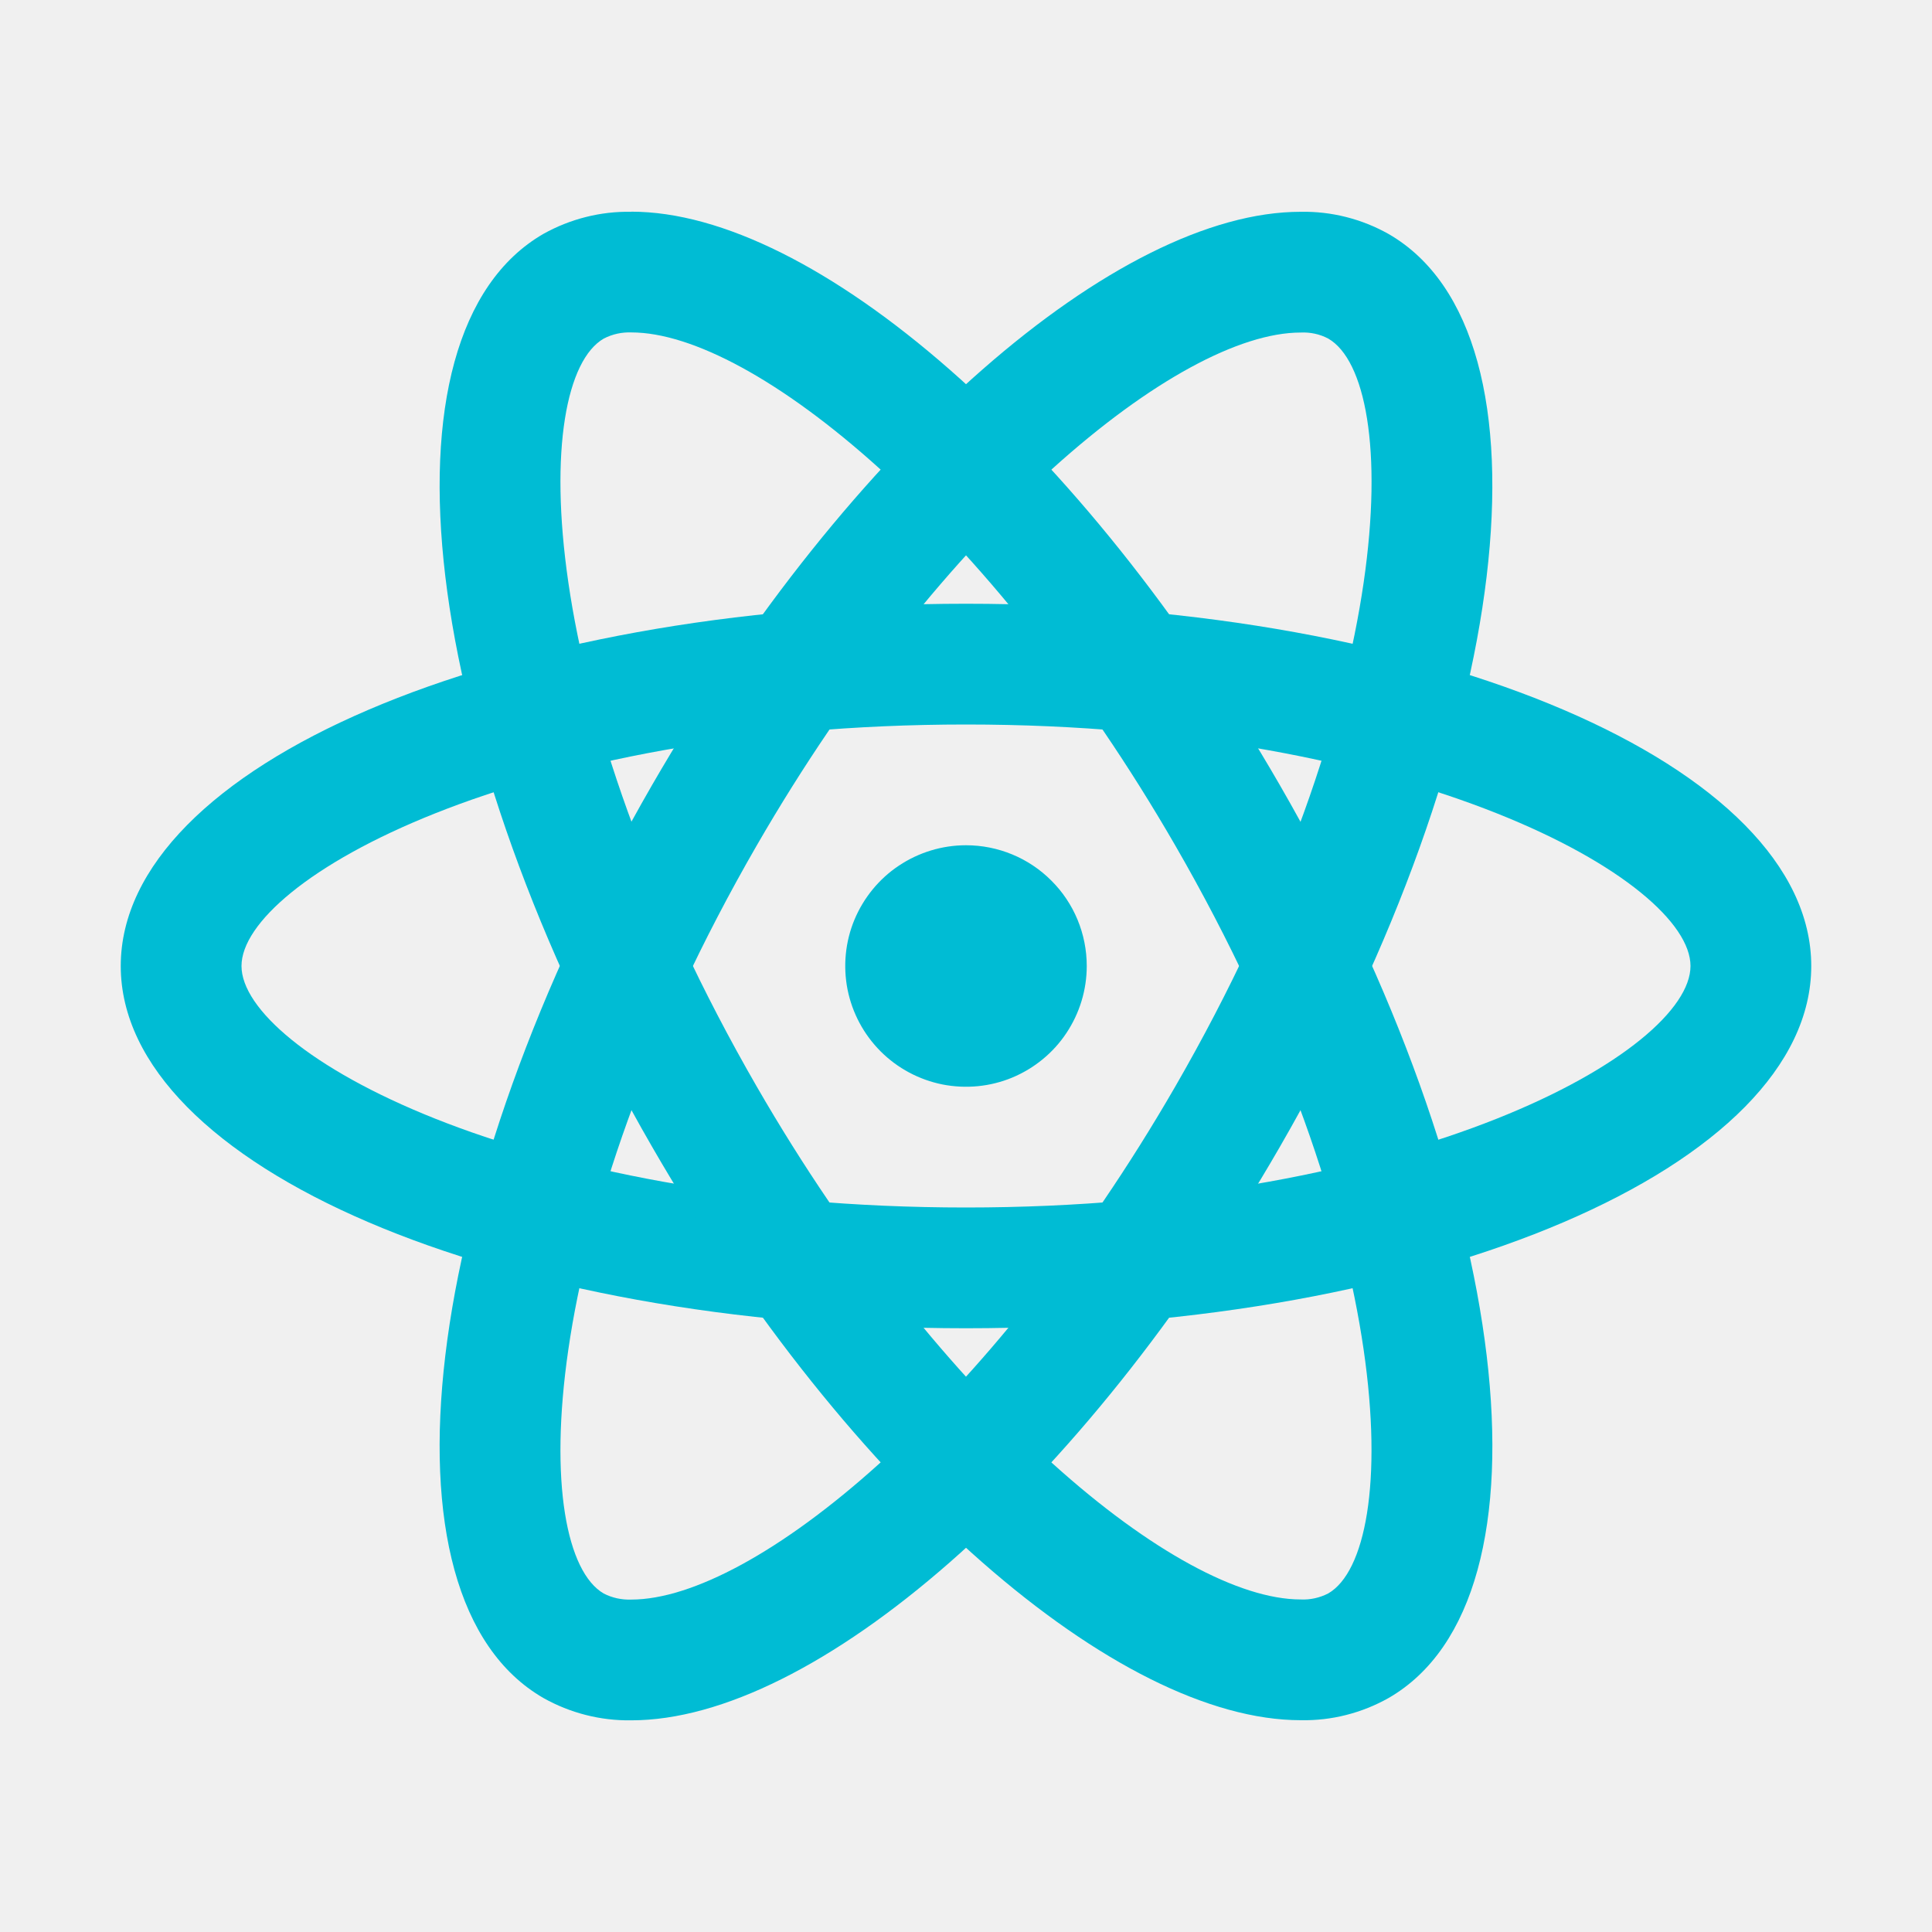
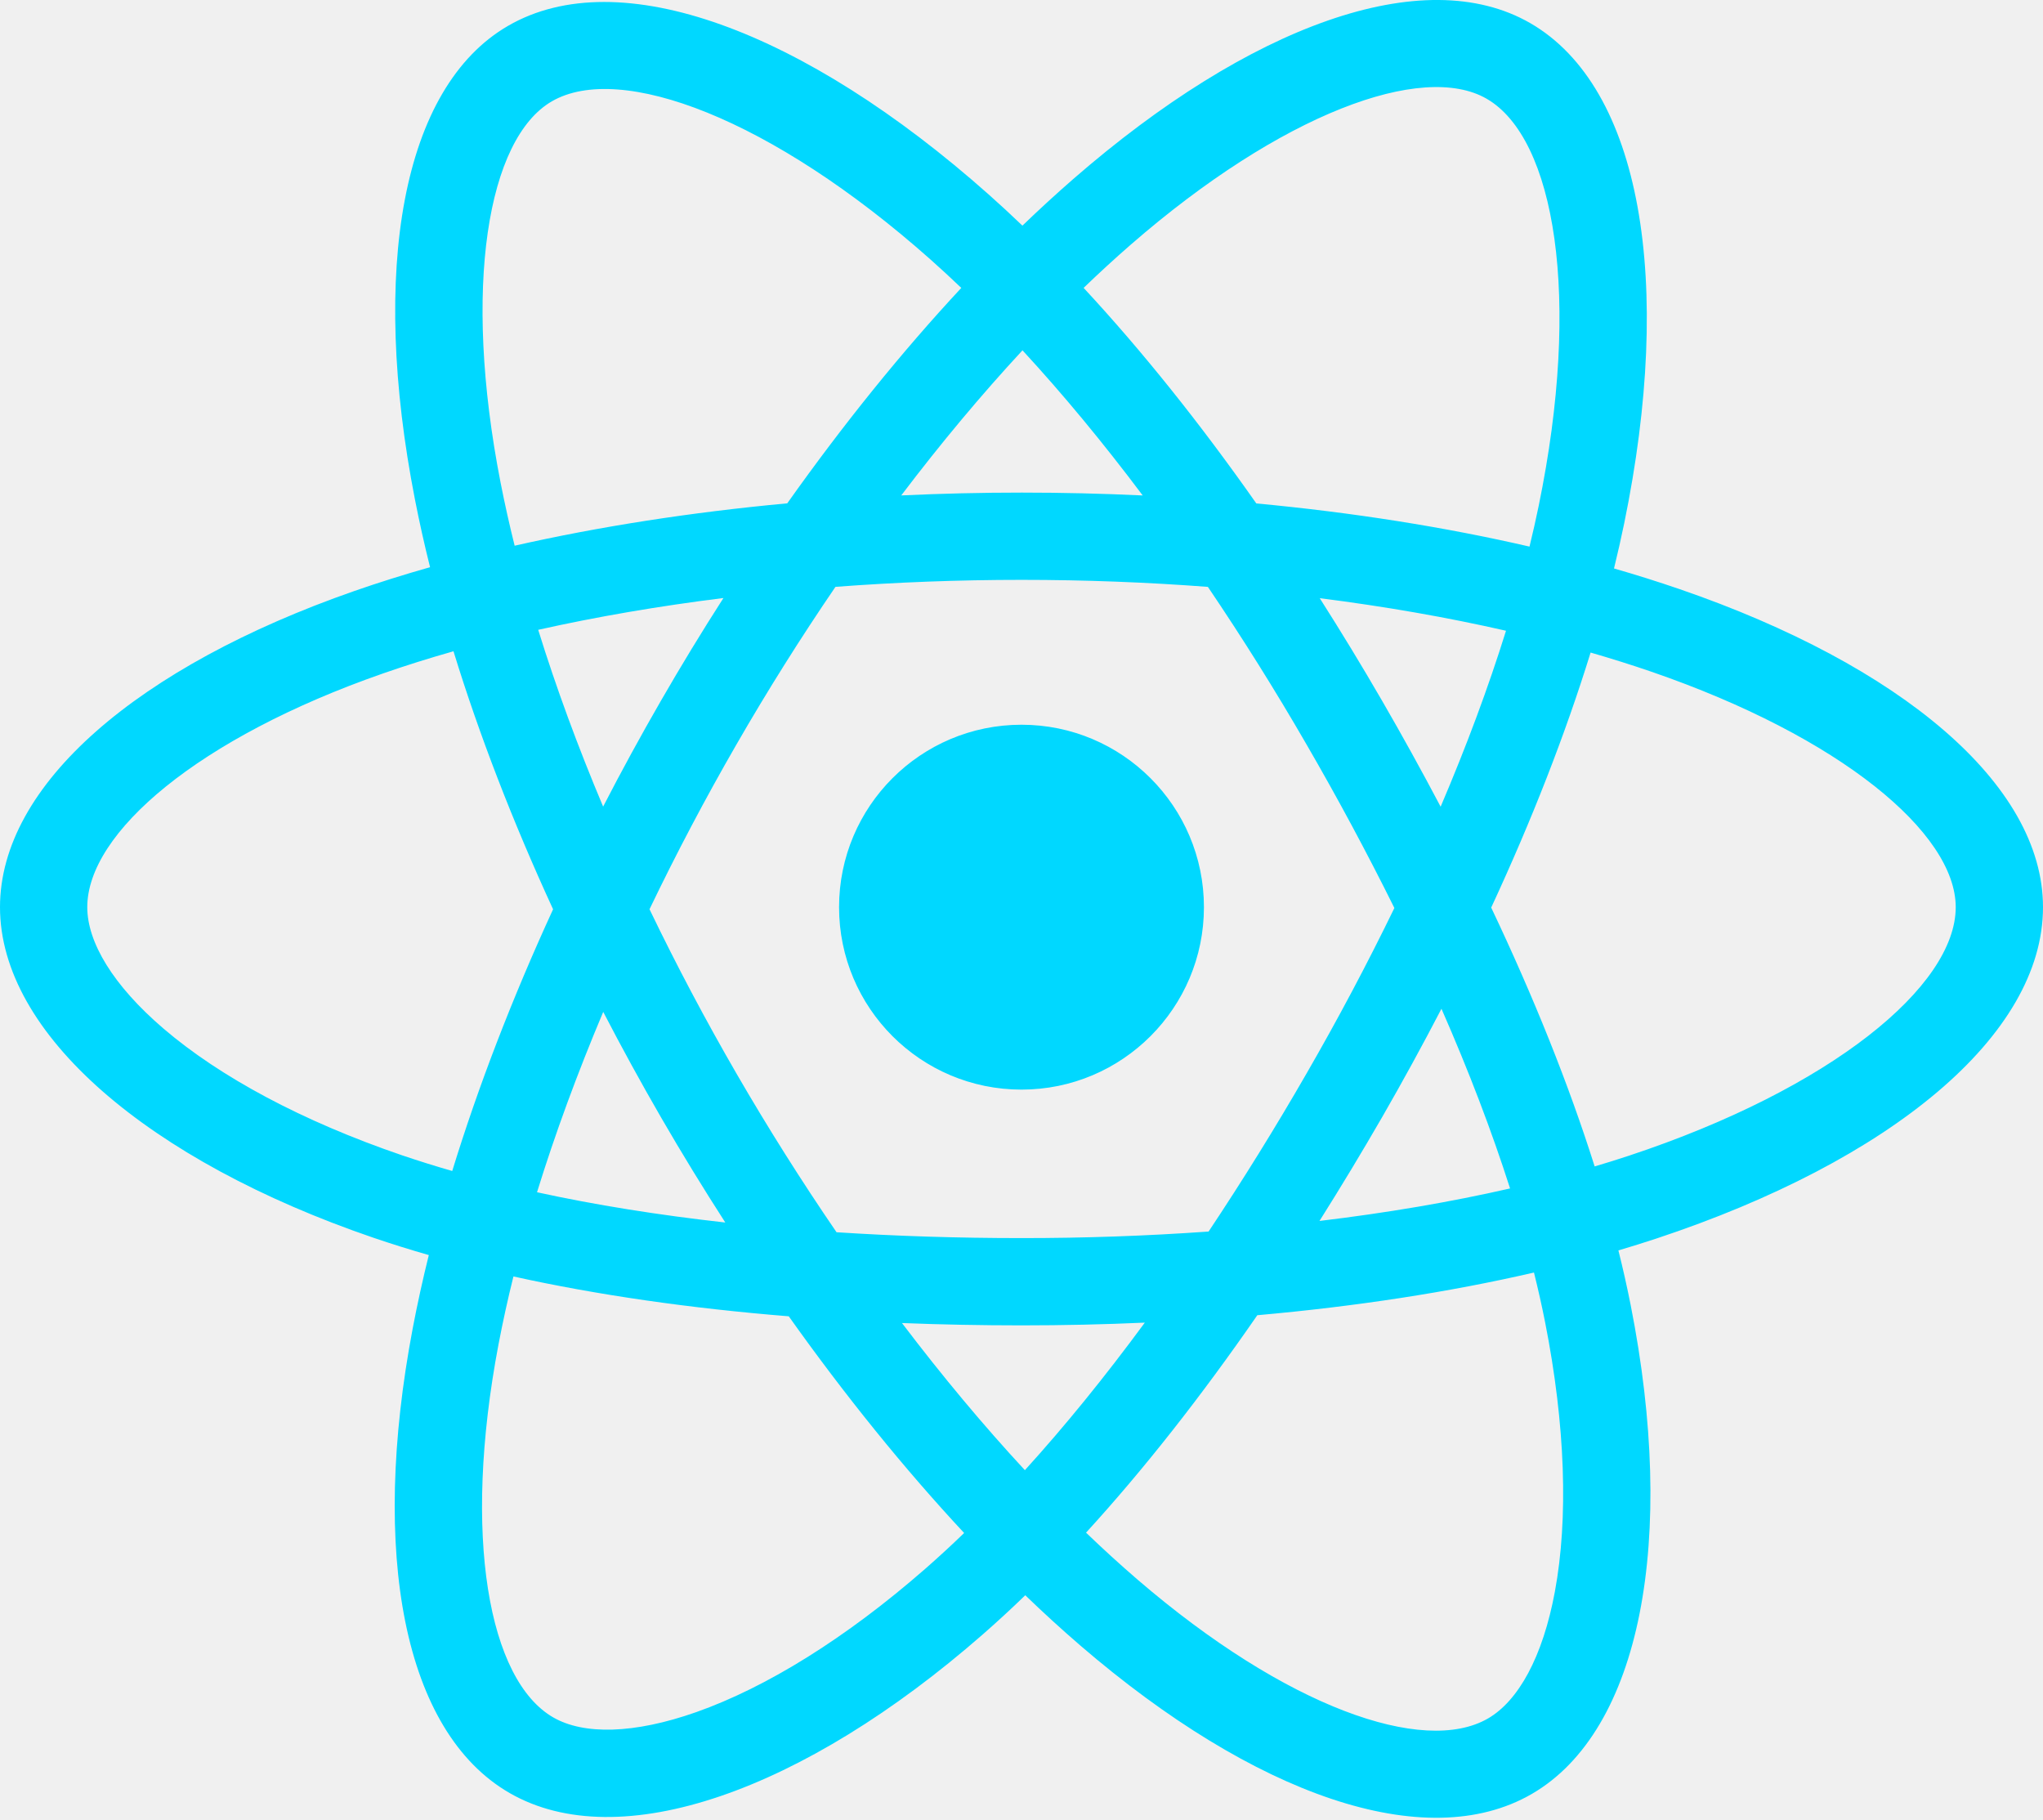
- <svg xmlns="http://www.w3.org/2000/svg" width="16" height="16" viewBox="0 0 16 16" fill="none">
-   <path d="M8 6C11.722 6 14 7.295 14 8C14 8.705 11.722 10 8 10C4.278 10 2 8.705 2 8C2 7.295 4.278 6 8 6ZM8 5C4.134 5 1 6.343 1 8C1 9.657 4.134 11 8 11C11.866 11 15 9.657 15 8C15 6.343 11.866 5 8 5Z" fill="#00BCD4" />
-   <path d="M8 7C7.802 7 7.609 7.059 7.444 7.169C7.28 7.278 7.152 7.435 7.076 7.617C7 7.8 6.981 8.001 7.019 8.195C7.058 8.389 7.153 8.567 7.293 8.707C7.433 8.847 7.611 8.942 7.805 8.981C7.999 9.019 8.2 9 8.383 8.924C8.565 8.848 8.722 8.72 8.831 8.556C8.941 8.391 9 8.198 9 8C9 7.735 8.895 7.48 8.707 7.293C8.52 7.105 8.265 7 8 7Z" fill="#00BCD4" />
-   <path d="M5.229 2.753C6.237 2.753 8.197 4.342 9.732 7C11.593 10.223 11.61 12.843 11 13.196C10.93 13.232 10.851 13.25 10.771 13.246C9.763 13.246 7.802 11.658 6.268 9C4.407 5.776 4.389 3.156 5 2.804C5.071 2.767 5.15 2.75 5.229 2.753ZM5.228 1.754C4.974 1.749 4.722 1.813 4.5 1.937C3.065 2.766 3.469 6.152 5.402 9.5C7.044 12.345 9.262 14.246 10.772 14.246C11.027 14.251 11.278 14.187 11.5 14.062C12.935 13.234 12.531 9.848 10.598 6.5C8.956 3.655 6.738 1.753 5.228 1.753L5.228 1.754Z" fill="#00BCD4" />
-   <path d="M10.771 2.754C10.851 2.75 10.93 2.767 11 2.804C11.611 3.157 11.593 5.777 9.732 9C8.197 11.658 6.237 13.247 5.228 13.247C5.149 13.25 5.07 13.233 5 13.197C4.389 12.843 4.407 10.223 6.268 7C7.803 4.342 9.763 2.754 10.771 2.754ZM10.771 1.754C9.261 1.754 7.044 3.656 5.401 6.5C3.469 9.848 3.065 13.234 4.5 14.062C4.722 14.187 4.974 14.251 5.228 14.247C6.738 14.247 8.956 12.345 10.598 9.5C12.53 6.152 12.935 2.766 11.5 1.938C11.278 1.813 11.026 1.749 10.771 1.754Z" fill="#00BCD4" />
+ <svg xmlns="http://www.w3.org/2000/svg" width="64" height="57" viewBox="0 0 64 57" fill="none">
+   <g clip-path="url(#clip0_2013_27)">
+     <path d="M52.621 18.456C51.94 18.222 51.253 18.006 50.561 17.807C50.677 17.332 50.784 16.863 50.879 16.401C52.438 8.831 51.419 2.732 47.937 0.724C44.598 -1.201 39.138 0.807 33.623 5.606C33.08 6.08 32.548 6.567 32.029 7.068C31.682 6.735 31.329 6.409 30.969 6.089C25.19 0.957 19.397 -1.206 15.918 0.808C12.582 2.739 11.595 8.472 12.999 15.647C13.138 16.358 13.296 17.064 13.472 17.767C12.652 18 11.861 18.248 11.103 18.512C4.327 20.875 0 24.577 0 28.417C0 32.383 4.646 36.361 11.703 38.774C12.275 38.968 12.852 39.149 13.433 39.315C13.245 40.072 13.077 40.833 12.931 41.599C11.592 48.65 12.637 54.247 15.964 56.166C19.4 58.148 25.167 56.111 30.782 51.202C31.238 50.803 31.683 50.393 32.118 49.971C32.68 50.514 33.257 51.04 33.848 51.55C39.288 56.23 44.66 58.12 47.983 56.197C51.416 54.209 52.532 48.196 51.083 40.88C50.969 40.306 50.841 39.736 50.699 39.169C51.104 39.049 51.502 38.925 51.889 38.797C59.226 36.366 64 32.436 64 28.417C64 24.563 59.533 20.835 52.621 18.456ZM51.029 36.202C50.679 36.318 50.321 36.43 49.955 36.538C49.145 33.974 48.051 31.247 46.714 28.43C47.99 25.68 49.041 22.988 49.828 20.441C50.483 20.631 51.118 20.83 51.731 21.041C57.654 23.08 61.266 26.094 61.266 28.417C61.266 30.891 57.364 34.103 51.029 36.202ZM48.401 41.41C49.041 44.645 49.133 47.571 48.709 49.857C48.328 51.912 47.561 53.282 46.613 53.831C44.596 54.998 40.283 53.48 35.631 49.477C35.081 49.003 34.545 48.514 34.022 48.01C35.825 46.038 37.628 43.745 39.387 41.199C42.481 40.924 45.404 40.475 48.054 39.862C48.185 40.389 48.301 40.905 48.401 41.41ZM21.819 53.629C19.849 54.325 18.279 54.344 17.33 53.797C15.312 52.633 14.472 48.139 15.617 42.109C15.753 41.397 15.909 40.688 16.084 39.985C18.706 40.565 21.608 40.982 24.709 41.233C26.48 43.725 28.334 46.015 30.203 48.021C29.806 48.405 29.399 48.779 28.983 49.144C26.5 51.314 24.012 52.854 21.819 53.629ZM12.588 36.187C9.467 35.12 6.889 33.734 5.123 32.221C3.535 30.862 2.734 29.512 2.734 28.417C2.734 26.087 6.208 23.114 12.003 21.094C12.707 20.849 13.443 20.617 14.206 20.401C15.007 23.006 16.058 25.729 17.326 28.483C16.041 31.279 14.976 34.046 14.167 36.681C13.636 36.529 13.11 36.364 12.588 36.187ZM15.682 15.122C14.479 8.975 15.278 4.338 17.288 3.174C19.429 1.935 24.164 3.702 29.154 8.133C29.479 8.423 29.8 8.718 30.114 9.019C28.255 11.016 26.418 13.29 24.662 15.767C21.652 16.046 18.771 16.494 16.122 17.094C15.959 16.44 15.812 15.783 15.682 15.122ZM43.289 21.939C42.663 20.858 42.014 19.791 41.343 18.738C43.385 18.997 45.341 19.339 47.178 19.758C46.627 21.526 45.939 23.375 45.13 25.27C44.538 24.147 43.925 23.037 43.289 21.939ZM32.031 10.974C33.292 12.34 34.555 13.865 35.797 15.52C33.277 15.401 30.753 15.401 28.233 15.519C29.476 13.879 30.75 12.356 32.031 10.974ZM20.701 21.957C20.073 23.046 19.47 24.15 18.894 25.267C18.098 23.379 17.416 21.522 16.86 19.729C18.686 19.32 20.634 18.986 22.663 18.733C21.983 19.792 21.329 20.867 20.701 21.957ZM22.721 38.295C20.625 38.061 18.648 37.745 16.823 37.347C17.387 35.522 18.084 33.626 18.897 31.697C19.476 32.815 20.081 33.919 20.711 35.008C21.36 36.129 22.031 37.225 22.721 38.295ZM32.106 46.053C30.81 44.655 29.518 43.108 28.256 41.444C29.481 41.492 30.73 41.517 32 41.517C33.304 41.517 34.594 41.488 35.863 41.431C34.617 43.125 33.359 44.674 32.106 46.053ZM45.156 31.599C46.011 33.548 46.732 35.435 47.305 37.228C45.449 37.652 43.446 37.993 41.335 38.246C42.011 37.174 42.666 36.088 43.3 34.99C43.943 33.873 44.562 32.742 45.156 31.599ZM40.931 33.624C39.962 35.308 38.938 36.96 37.861 38.578C35.91 38.716 33.956 38.784 32 38.783C30.008 38.783 28.071 38.721 26.206 38.6C25.101 36.986 24.057 35.331 23.077 33.639C22.102 31.955 21.191 30.235 20.347 28.482C21.189 26.729 22.097 25.008 23.069 23.323L23.069 23.323C24.04 21.637 25.076 19.989 26.172 18.383C28.076 18.239 30.027 18.164 32 18.164C33.981 18.164 35.936 18.239 37.839 18.384C38.924 19.989 39.953 21.631 40.922 23.308C41.897 24.989 42.817 26.702 43.681 28.443C42.826 30.202 41.909 31.93 40.931 33.624ZM46.571 3.093C48.714 4.329 49.548 9.313 48.201 15.849C48.115 16.267 48.019 16.691 47.914 17.122C45.258 16.509 42.375 16.053 39.356 15.77C37.598 13.265 35.776 10.989 33.946 9.018C34.426 8.556 34.916 8.105 35.418 7.668C40.143 3.556 44.559 1.932 46.571 3.093ZM32 22.702C35.156 22.702 37.715 25.261 37.715 28.417C37.715 31.573 35.156 34.132 32 34.132C28.844 34.132 26.285 31.573 26.285 28.417C26.285 25.261 28.844 22.702 32 22.702Z" fill="#00D8FF" />
+   </g>
+   <defs>
+     <clipPath id="clip0_2013_27">
+       <rect width="64" height="57" fill="white" />
+     </clipPath>
+   </defs>
</svg>
